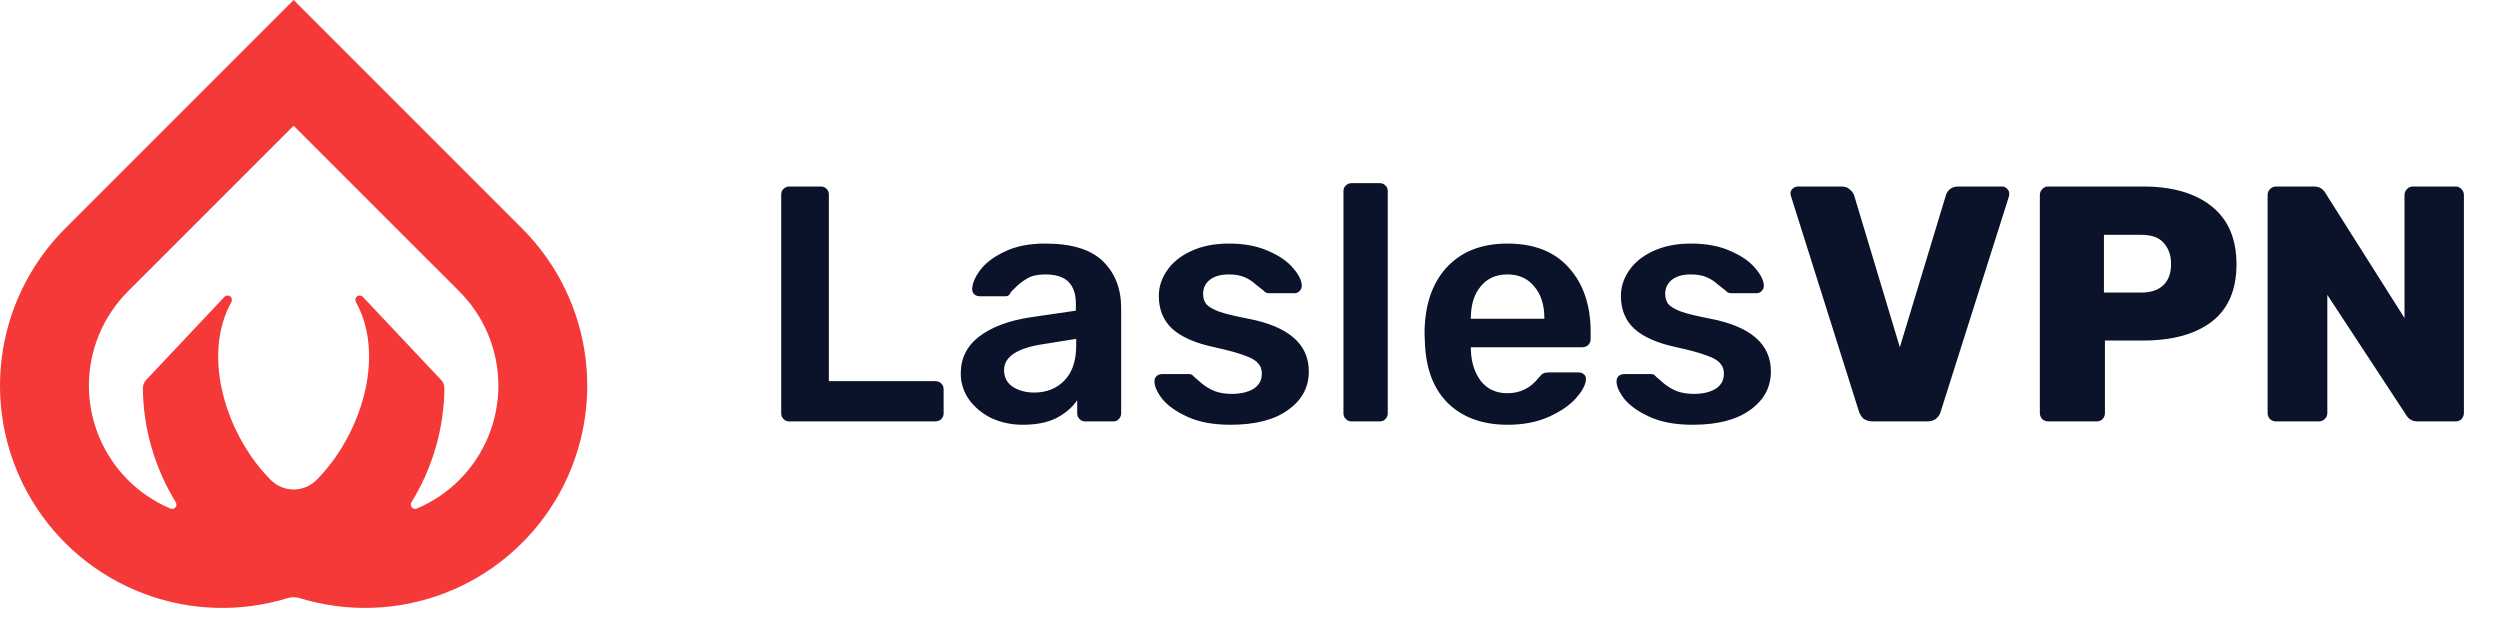
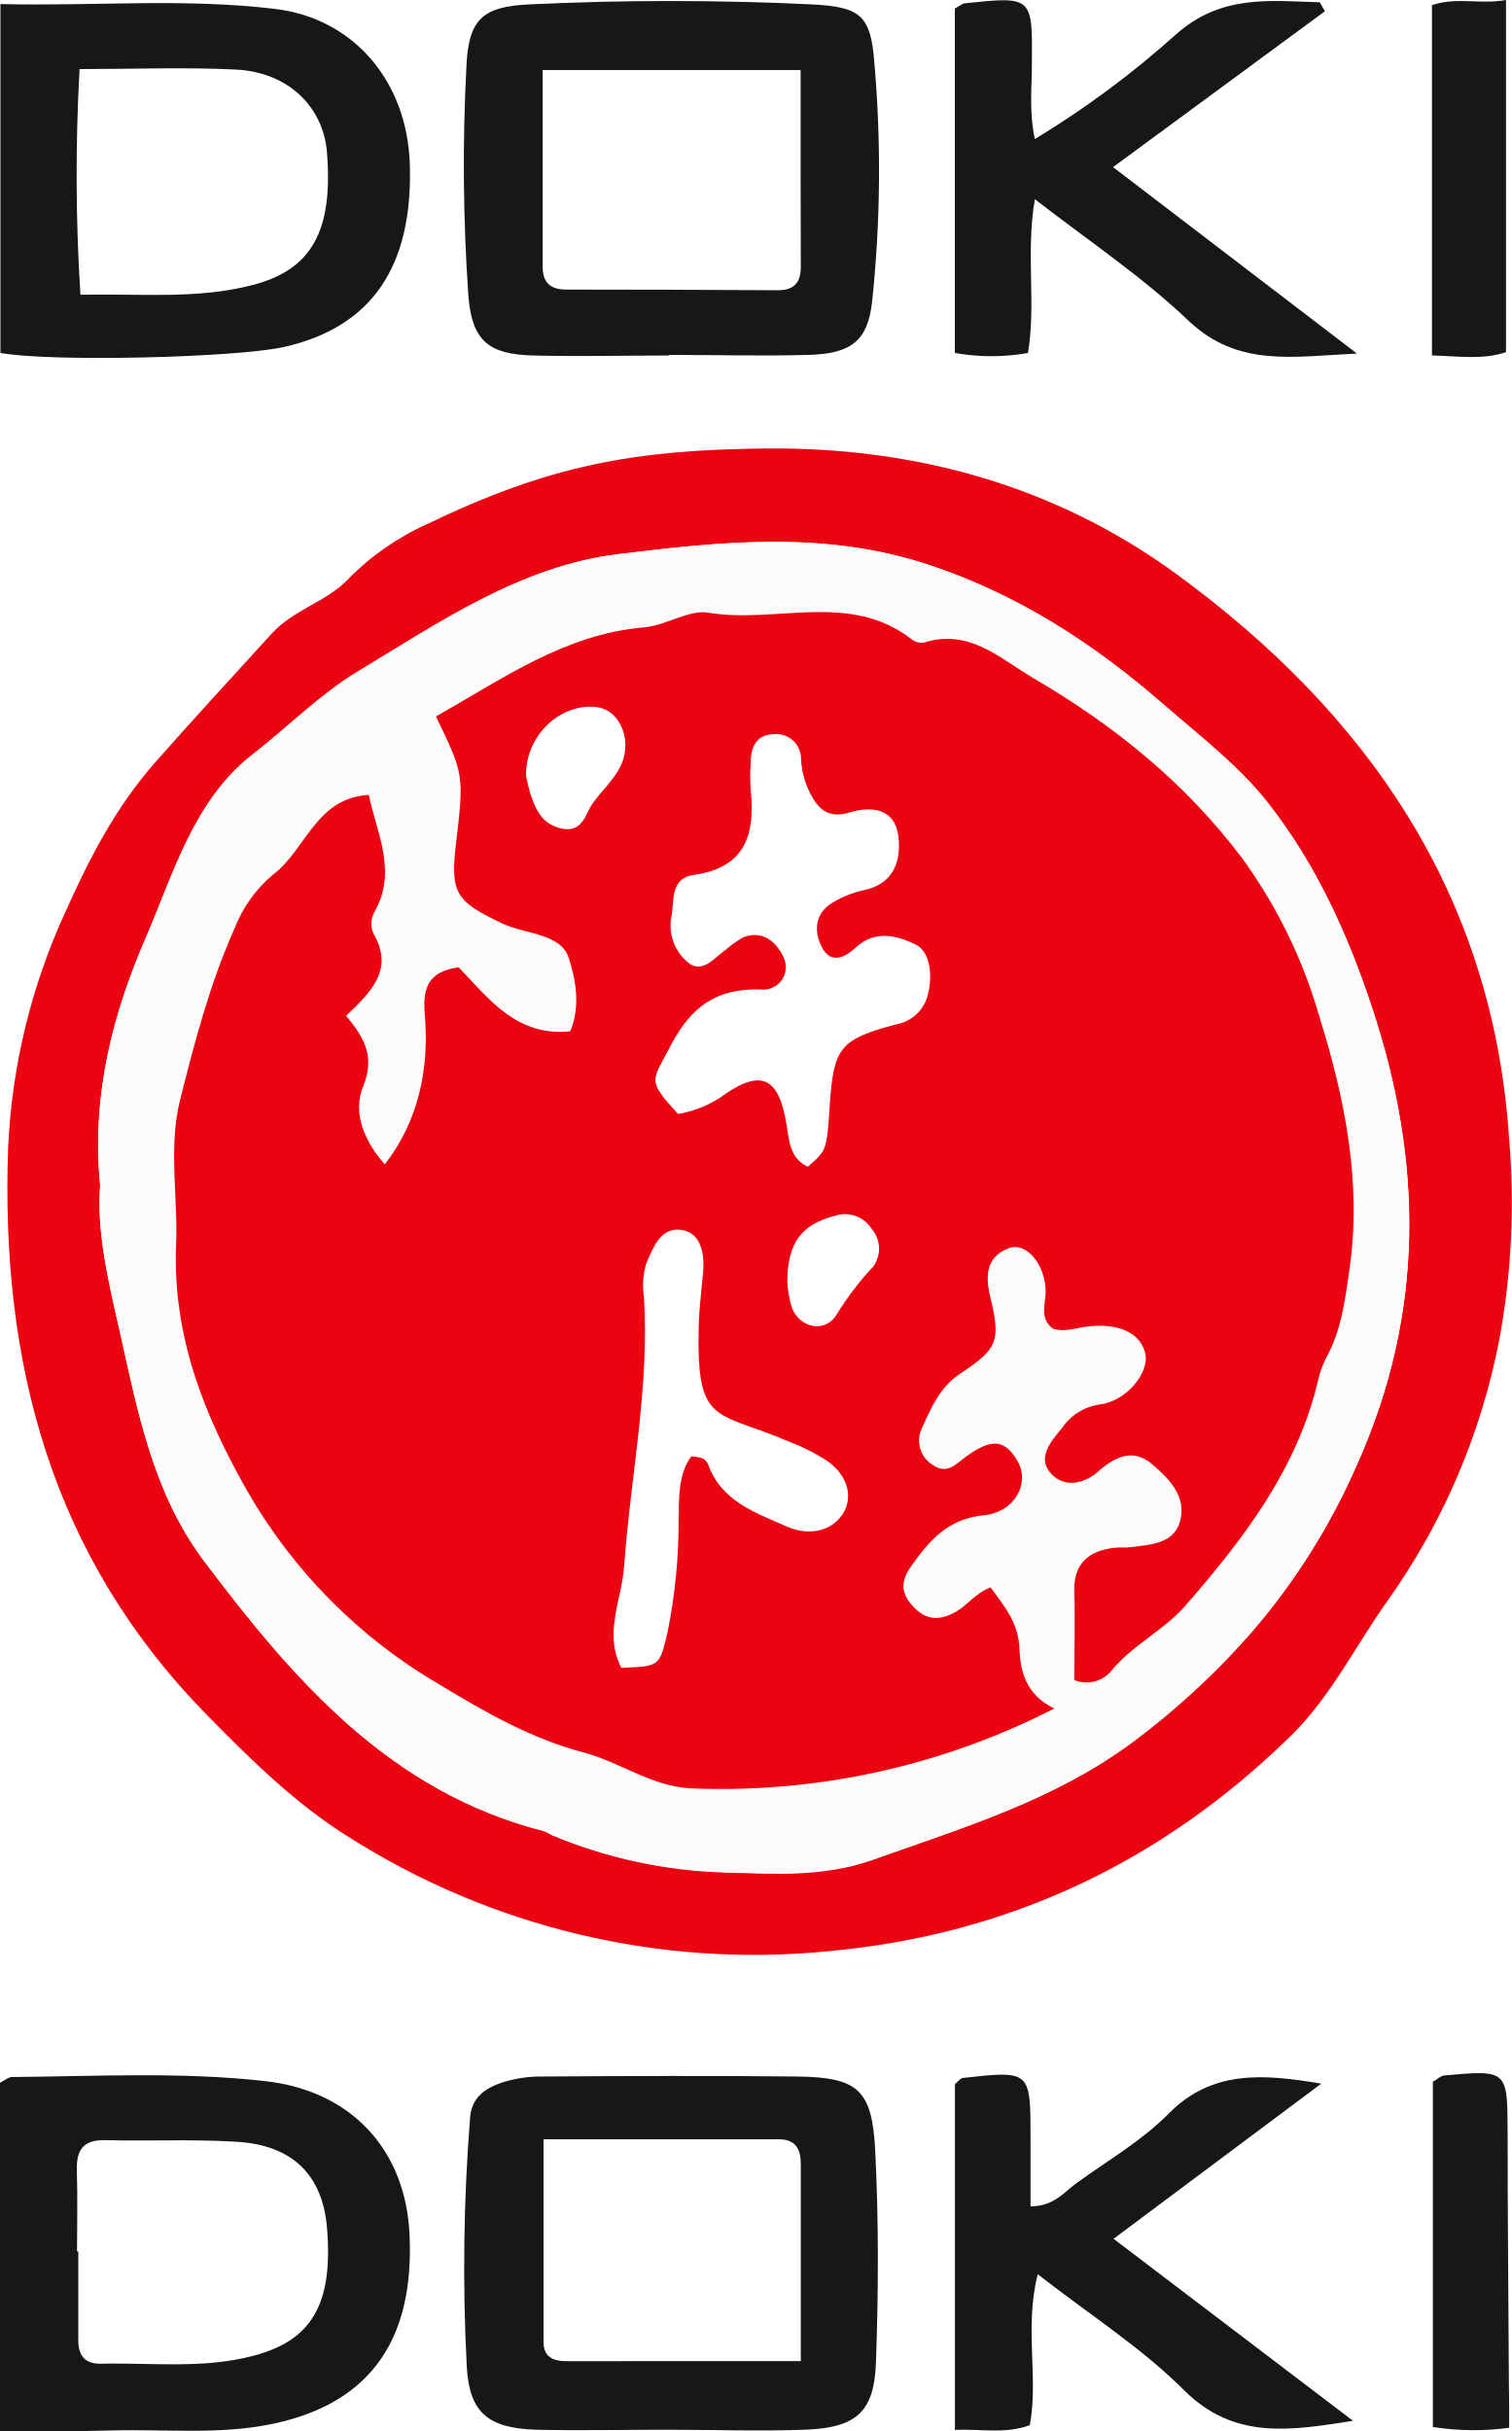
- <svg xmlns="http://www.w3.org/2000/svg" width="149" height="37" viewBox="0 0 149 37" fill="none">
-   <path d="M47.04 25.116C46.907 25.116 46.793 25.07 46.7 24.976C46.607 24.883 46.56 24.77 46.56 24.636V11.596C46.56 11.45 46.607 11.336 46.7 11.256C46.793 11.163 46.907 11.116 47.04 11.116H48.92C49.067 11.116 49.18 11.163 49.26 11.256C49.353 11.336 49.4 11.45 49.4 11.596V22.716H55.74C55.887 22.716 56.007 22.763 56.1 22.856C56.193 22.95 56.24 23.063 56.24 23.196V24.636C56.24 24.77 56.193 24.883 56.1 24.976C56.007 25.07 55.887 25.116 55.74 25.116H47.04ZM60.961 25.316C60.281 25.316 59.654 25.183 59.081 24.916C58.521 24.636 58.074 24.263 57.741 23.796C57.421 23.329 57.261 22.816 57.261 22.256C57.261 21.349 57.628 20.616 58.361 20.056C59.094 19.496 60.101 19.116 61.381 18.916L64.121 18.516V18.096C64.121 17.523 63.974 17.09 63.681 16.796C63.388 16.503 62.921 16.356 62.281 16.356C61.841 16.356 61.488 16.436 61.221 16.596C60.954 16.756 60.734 16.923 60.561 17.096C60.401 17.256 60.294 17.363 60.241 17.416C60.188 17.576 60.088 17.656 59.941 17.656H58.381C58.261 17.656 58.154 17.616 58.061 17.536C57.981 17.456 57.941 17.349 57.941 17.216C57.954 16.883 58.114 16.509 58.421 16.096C58.741 15.669 59.228 15.303 59.881 14.996C60.534 14.676 61.341 14.516 62.301 14.516C63.874 14.516 65.021 14.87 65.741 15.576C66.461 16.283 66.821 17.209 66.821 18.356V24.636C66.821 24.77 66.774 24.883 66.681 24.976C66.601 25.07 66.488 25.116 66.341 25.116H64.681C64.548 25.116 64.434 25.07 64.341 24.976C64.248 24.883 64.201 24.77 64.201 24.636V23.856C63.908 24.283 63.494 24.636 62.961 24.916C62.428 25.183 61.761 25.316 60.961 25.316ZM61.641 23.396C62.374 23.396 62.974 23.156 63.441 22.676C63.908 22.196 64.141 21.503 64.141 20.596V20.196L62.141 20.516C60.608 20.756 59.841 21.27 59.841 22.056C59.841 22.483 60.014 22.816 60.361 23.056C60.721 23.283 61.148 23.396 61.641 23.396ZM73.346 25.316C72.333 25.316 71.486 25.163 70.806 24.856C70.126 24.549 69.62 24.196 69.286 23.796C68.966 23.383 68.806 23.029 68.806 22.736C68.806 22.603 68.846 22.496 68.926 22.416C69.02 22.336 69.126 22.296 69.246 22.296H70.886C70.993 22.296 71.086 22.349 71.166 22.456C71.233 22.509 71.38 22.636 71.606 22.836C71.846 23.036 72.113 23.196 72.406 23.316C72.713 23.423 73.046 23.476 73.406 23.476C73.94 23.476 74.373 23.376 74.706 23.176C75.04 22.963 75.206 22.663 75.206 22.276C75.206 22.009 75.126 21.796 74.966 21.636C74.82 21.463 74.546 21.309 74.146 21.176C73.76 21.029 73.173 20.869 72.386 20.696C71.253 20.456 70.413 20.09 69.866 19.596C69.333 19.103 69.066 18.45 69.066 17.636C69.066 17.103 69.226 16.603 69.546 16.136C69.866 15.656 70.34 15.27 70.966 14.976C71.606 14.669 72.366 14.516 73.246 14.516C74.153 14.516 74.933 14.663 75.586 14.956C76.24 15.236 76.733 15.576 77.066 15.976C77.413 16.376 77.586 16.73 77.586 17.036C77.586 17.156 77.54 17.263 77.446 17.356C77.366 17.436 77.266 17.476 77.146 17.476H75.646C75.5 17.476 75.386 17.423 75.306 17.316C75.213 17.25 75.06 17.13 74.846 16.956C74.646 16.77 74.42 16.623 74.166 16.516C73.913 16.41 73.606 16.356 73.246 16.356C72.753 16.356 72.373 16.463 72.106 16.676C71.84 16.89 71.706 17.169 71.706 17.516C71.706 17.756 71.766 17.956 71.886 18.116C72.02 18.276 72.28 18.43 72.666 18.576C73.053 18.709 73.633 18.849 74.406 18.996C76.806 19.463 78.006 20.509 78.006 22.136C78.006 23.083 77.593 23.849 76.766 24.436C75.953 25.023 74.813 25.316 73.346 25.316ZM80.55 25.116C80.417 25.116 80.304 25.07 80.21 24.976C80.117 24.883 80.07 24.77 80.07 24.636V11.396C80.07 11.249 80.117 11.136 80.21 11.056C80.304 10.963 80.417 10.916 80.55 10.916H82.231C82.377 10.916 82.49 10.963 82.57 11.056C82.664 11.136 82.71 11.249 82.71 11.396V24.636C82.71 24.77 82.664 24.883 82.57 24.976C82.49 25.07 82.377 25.116 82.231 25.116H80.55ZM89.863 25.316C88.37 25.316 87.183 24.89 86.303 24.036C85.436 23.183 84.976 21.97 84.923 20.396L84.903 19.896C84.903 18.23 85.336 16.916 86.203 15.956C87.083 14.996 88.296 14.516 89.843 14.516C91.43 14.516 92.65 14.996 93.503 15.956C94.37 16.916 94.803 18.196 94.803 19.796V20.216C94.803 20.349 94.756 20.463 94.663 20.556C94.57 20.649 94.45 20.696 94.303 20.696H87.663V20.856C87.69 21.603 87.89 22.223 88.263 22.716C88.65 23.196 89.176 23.436 89.843 23.436C90.603 23.436 91.223 23.13 91.703 22.516C91.823 22.369 91.916 22.283 91.983 22.256C92.05 22.216 92.163 22.196 92.323 22.196H94.083C94.203 22.196 94.303 22.23 94.383 22.296C94.476 22.363 94.523 22.456 94.523 22.576C94.523 22.896 94.33 23.276 93.943 23.716C93.57 24.143 93.03 24.516 92.323 24.836C91.616 25.156 90.796 25.316 89.863 25.316ZM92.043 18.996V18.956C92.043 18.169 91.843 17.543 91.443 17.076C91.056 16.596 90.523 16.356 89.843 16.356C89.163 16.356 88.63 16.596 88.243 17.076C87.856 17.543 87.663 18.169 87.663 18.956V18.996H92.043ZM100.885 25.316C99.872 25.316 99.025 25.163 98.346 24.856C97.665 24.549 97.159 24.196 96.826 23.796C96.505 23.383 96.346 23.029 96.346 22.736C96.346 22.603 96.385 22.496 96.466 22.416C96.559 22.336 96.665 22.296 96.785 22.296H98.425C98.532 22.296 98.626 22.349 98.706 22.456C98.772 22.509 98.919 22.636 99.145 22.836C99.385 23.036 99.652 23.196 99.945 23.316C100.252 23.423 100.585 23.476 100.945 23.476C101.479 23.476 101.912 23.376 102.245 23.176C102.579 22.963 102.745 22.663 102.745 22.276C102.745 22.009 102.665 21.796 102.505 21.636C102.359 21.463 102.085 21.309 101.685 21.176C101.299 21.029 100.712 20.869 99.925 20.696C98.792 20.456 97.952 20.09 97.406 19.596C96.872 19.103 96.606 18.45 96.606 17.636C96.606 17.103 96.766 16.603 97.085 16.136C97.406 15.656 97.879 15.27 98.505 14.976C99.145 14.669 99.906 14.516 100.785 14.516C101.692 14.516 102.472 14.663 103.125 14.956C103.779 15.236 104.272 15.576 104.605 15.976C104.952 16.376 105.125 16.73 105.125 17.036C105.125 17.156 105.079 17.263 104.985 17.356C104.905 17.436 104.805 17.476 104.685 17.476H103.185C103.039 17.476 102.925 17.423 102.845 17.316C102.752 17.25 102.599 17.13 102.385 16.956C102.185 16.77 101.959 16.623 101.705 16.516C101.452 16.41 101.145 16.356 100.785 16.356C100.292 16.356 99.912 16.463 99.645 16.676C99.379 16.89 99.246 17.169 99.246 17.516C99.246 17.756 99.305 17.956 99.425 18.116C99.559 18.276 99.819 18.43 100.205 18.576C100.592 18.709 101.172 18.849 101.945 18.996C104.345 19.463 105.545 20.509 105.545 22.136C105.545 23.083 105.132 23.849 104.305 24.436C103.492 25.023 102.352 25.316 100.885 25.316ZM111.63 25.116C111.403 25.116 111.216 25.063 111.07 24.956C110.936 24.836 110.843 24.689 110.79 24.516L106.75 11.716L106.71 11.536C106.71 11.43 106.75 11.336 106.83 11.256C106.923 11.163 107.03 11.116 107.15 11.116H109.77C109.97 11.116 110.13 11.176 110.25 11.296C110.383 11.403 110.47 11.523 110.51 11.656L113.23 20.696L115.97 11.656C116.01 11.509 116.09 11.383 116.21 11.276C116.343 11.169 116.51 11.116 116.71 11.116H119.33C119.45 11.116 119.55 11.163 119.63 11.256C119.71 11.336 119.75 11.43 119.75 11.536C119.75 11.603 119.743 11.663 119.73 11.716L115.67 24.516C115.63 24.689 115.536 24.836 115.39 24.956C115.256 25.063 115.076 25.116 114.85 25.116H111.63ZM122.075 25.116C121.942 25.116 121.822 25.07 121.715 24.976C121.622 24.869 121.575 24.75 121.575 24.616V11.636C121.575 11.489 121.622 11.37 121.715 11.276C121.808 11.169 121.928 11.116 122.075 11.116H127.735C129.468 11.116 130.828 11.509 131.815 12.296C132.802 13.083 133.295 14.236 133.295 15.756C133.295 17.276 132.802 18.416 131.815 19.176C130.828 19.923 129.468 20.296 127.735 20.296H125.455V24.616C125.455 24.75 125.408 24.869 125.315 24.976C125.222 25.07 125.102 25.116 124.955 25.116H122.075ZM127.635 17.436C128.182 17.436 128.608 17.296 128.915 17.016C129.235 16.723 129.395 16.296 129.395 15.736C129.395 15.216 129.248 14.796 128.955 14.476C128.675 14.156 128.235 13.996 127.635 13.996H125.395V17.436H127.635ZM135.649 25.116C135.516 25.116 135.396 25.07 135.289 24.976C135.196 24.869 135.149 24.75 135.149 24.616V11.636C135.149 11.489 135.196 11.37 135.289 11.276C135.382 11.169 135.502 11.116 135.649 11.116H137.909C138.216 11.116 138.442 11.243 138.589 11.496L143.309 18.956V11.636C143.309 11.489 143.356 11.37 143.449 11.276C143.542 11.169 143.662 11.116 143.809 11.116H146.349C146.496 11.116 146.616 11.169 146.709 11.276C146.802 11.37 146.849 11.489 146.849 11.636V24.596C146.849 24.743 146.802 24.869 146.709 24.976C146.616 25.07 146.496 25.116 146.349 25.116H144.089C143.782 25.116 143.556 24.989 143.409 24.736L138.709 17.576V24.616C138.709 24.763 138.656 24.883 138.549 24.976C138.456 25.07 138.336 25.116 138.189 25.116H135.649Z" fill="#0B132A" />
-   <path d="M31.147 13.648L31.125 13.626C31.124 13.625 31.122 13.623 31.122 13.621L17.501 0L3.88 13.621C3.878 13.623 3.876 13.626 3.876 13.626L3.853 13.647C1.771 15.742 0.448 18.473 0.095 21.405C-0.258 24.338 0.38 27.304 1.906 29.833C3.433 32.362 5.761 34.308 8.521 35.361C11.28 36.415 14.313 36.516 17.136 35.648C17.373 35.575 17.628 35.575 17.865 35.648C20.688 36.515 23.721 36.414 26.48 35.361C29.239 34.307 31.567 32.361 33.094 29.833C34.62 27.304 35.258 24.338 34.905 21.405C34.553 18.473 33.23 15.742 31.147 13.648ZM8.723 22.63C8.657 22.696 8.604 22.775 8.568 22.861C8.533 22.948 8.514 23.041 8.514 23.135C8.538 25.539 9.218 27.89 10.479 29.937C10.508 29.983 10.521 30.038 10.517 30.092C10.513 30.146 10.492 30.198 10.457 30.24C10.421 30.282 10.374 30.311 10.321 30.324C10.268 30.337 10.212 30.333 10.162 30.312C9.213 29.913 8.352 29.334 7.625 28.605C6.136 27.116 5.299 25.097 5.298 22.991C5.297 20.886 6.131 18.865 7.618 17.374L17.501 7.493L27.383 17.374C28.87 18.865 29.704 20.885 29.703 22.991C29.702 25.097 28.865 27.116 27.376 28.605C26.649 29.334 25.788 29.913 24.84 30.312C24.789 30.333 24.733 30.337 24.68 30.324C24.627 30.311 24.58 30.281 24.544 30.24C24.509 30.198 24.488 30.146 24.484 30.092C24.48 30.038 24.493 29.983 24.522 29.937C25.784 27.89 26.463 25.539 26.488 23.135C26.488 23.041 26.469 22.948 26.433 22.861C26.397 22.775 26.344 22.696 26.278 22.63L21.604 17.672C21.557 17.633 21.498 17.612 21.438 17.612C21.377 17.612 21.319 17.633 21.272 17.672C21.226 17.71 21.194 17.764 21.183 17.824C21.172 17.884 21.183 17.945 21.213 17.998C23.028 21.283 21.467 26.002 18.864 28.605L18.85 28.619C18.491 28.974 18.006 29.174 17.5 29.174C16.995 29.173 16.51 28.974 16.151 28.618L16.138 28.605C13.534 26.002 11.974 21.284 13.789 17.998C13.819 17.946 13.83 17.884 13.819 17.825C13.808 17.765 13.776 17.711 13.73 17.672C13.683 17.634 13.625 17.612 13.564 17.612C13.504 17.612 13.445 17.634 13.398 17.672L8.723 22.63Z" fill="#F53838" />
+ <svg xmlns="http://www.w3.org/2000/svg" id="Layer_1" data-name="Layer 1" viewBox="0 0 178.38 286.86">
+   <defs>
+     <style>.cls-1{fill:#eb0311;}.cls-2{fill:#171716;}.cls-3{fill:#fcfcfb;}</style>
+   </defs>
+   <path class="cls-1" d="M699.69,310.06c17.69-.17,34.19,4.45,48.36,14.79,22.43,16.38,37.34,37.64,39.28,66.46a88.91,88.91,0,0,1-1.13,23.85,78.83,78.83,0,0,1-13.1,30.73c-3.86,5.39-6.74,11.42-11.59,16.16-15.2,14.83-33.19,23.36-54.42,25.33a89.15,89.15,0,0,1-56.85-13.58c-6.11-3.83-11.37-9-16.49-14.22-18.41-18.69-24.45-41.58-23.53-67.06A74.61,74.61,0,0,1,617,364.7c2.72-6.06,5.78-12.14,10.53-17.55,4.5-5.11,9.17-10.16,13.77-15.22,2.54-2.81,6.57-3.85,8.94-6.35a30.8,30.8,0,0,1,9.45-6.61C674.06,312.06,684,310.21,699.69,310.06ZM621.08,397c-.45,5.5,1,11.56,2.37,17.52,2.09,9.33,3.89,18.86,9.89,26.84,10.63,14.11,22,27.26,40.12,31.87a6.1,6.1,0,0,1,.88.45,57.13,57.13,0,0,0,20.46,4.42c5.58.13,11.47.63,17.48-1.5,10.69-3.81,21.39-7,30.72-13.93a90.2,90.2,0,0,0,14.08-13.07,78.1,78.1,0,0,0,12.36-19.74c7.95-17.82,7.73-35.62,1.76-53.73-2.85-8.65-6.57-16.88-12.21-24.12-3.52-4.52-8.13-8-12.37-11.7-8.17-7.12-17.14-13-27.8-16.53-12.31-4.06-24.5-2.73-36.68-1.24-11.44,1.41-21.06,8.05-30.69,13.86-4.4,2.65-8.2,6.51-12.35,9.74-7,5.41-9.38,14.13-12.61,21.6C622.71,376.41,620,386.17,621.08,397Z" transform="translate(-609.26 -257.14)" />
+   <path class="cls-2" d="M688,543.85c-5.16,0-10.33.12-15.49,0-5.62-.18-7.83-2-8.16-7.31a224.56,224.56,0,0,1,.38-29.46c.17-2.48,1.81-3.51,3.68-4.17a15.25,15.25,0,0,1,4.9-.74c10-.06,20-.11,30,0,7.15.09,8.87,1.5,9.23,8.73.42,8.31.39,16.66.09,25-.2,5.8-2.27,7.67-8.13,7.94C699,544.05,693.48,543.85,688,543.85Zm15.76-8.1c0-8.38,0-15.83,0-23.28,0-1.75-.64-2.89-2.58-2.89H673.4c0,8.4,0,16.16,0,23.92,0,1.75,1.13,2.25,2.63,2.26Z" transform="translate(-609.26 -257.14)" />
+   <path class="cls-2" d="M688.21,299.09c-5.32,0-10.65.13-16,0s-7.27-1.77-7.68-7.1A222,222,0,0,1,664.3,265c.24-5.56,1.88-7.08,7.38-7.34,11.13-.54,22.29-.53,33.42,0,5.64.29,6.9,1.27,7.33,6.74a147.06,147.06,0,0,1-.26,28.38c-.52,4.62-2.51,6.1-7.49,6.24-5.48.15-11,0-16.47,0Zm15.53-33.68H673.3c0,7.93,0,15.58,0,23.23,0,1.93,1,2.66,2.76,2.67q12.5,0,25,.08c1.9,0,2.7-.91,2.7-2.74C703.73,281,703.74,273.38,703.74,265.41Z" transform="translate(-609.26 -257.14)" />
+   <path class="cls-2" d="M609.26,544V502.91c.53-.27,1-.68,1.39-.68,10-.08,19.94-.63,29.87.48,10.19,1.13,16.6,8.09,17.07,18.1.57,12.17-4.44,19.41-14.91,22.06-6.74,1.71-13.55.87-20.33,1.07C618.07,544.07,613.79,544,609.26,544Zm9.09-21.18h.15c0,3.5,0,7,0,10.48,0,1.87.84,2.8,2.69,2.76,6-.13,12,.62,17.87-.91,7-1.8,9.5-6.11,8.8-15-.49-6.29-4-9.88-10.68-10.28-5.14-.32-10.31-.06-15.47-.19-2.67-.07-3.47,1.19-3.38,3.65C618.43,516.45,618.35,519.62,618.35,522.78Z" transform="translate(-609.26 -257.14)" />
+   <path class="cls-2" d="M609.31,257.62c10.91.27,21.72-.73,32.46.58,9.37,1.15,15.54,8.68,15.85,18.28.39,12.12-4.5,19.25-14.79,21.59-5.66,1.29-27.6,1.8-33.52.72Zm9.34,7.67a223.3,223.3,0,0,0,.1,26.63c7.08-.15,13.74.56,20.29-1.14,7-1.81,9.53-6.34,8.81-15.61-.42-5.42-4.57-9.5-10.71-9.82C631.17,265.05,625.17,265.29,618.65,265.29Z" transform="translate(-609.26 -257.14)" />
+   <path class="cls-2" d="M740.67,521.32l28.26,21.48c-7.28,1.13-14,2.33-19.95-3.62-5-5-11.1-8.87-17.26-13.68-1.6,6.3.11,12.13-.93,17.81-2.91,1.08-5.7.42-8.84.56V503.06c.42-.34.65-.69.92-.72,8-.89,8-.88,8,7.08v8.07c2.83,0,4-1.75,5.56-2.84,3.65-2.63,7.63-4.95,10.75-8.11,5.12-5.19,11.22-4.67,18-3.53Z" transform="translate(-609.26 -257.14)" />
+   <path class="cls-2" d="M731.38,280.65c-1.1,6.42.17,12.23-.81,18.14a24.5,24.5,0,0,1-8.63,0V258.15c.6-.33.87-.59,1.17-.62,8-.84,8-.84,7.92,7.21,0,2.75-.35,5.53.35,8.81A110.87,110.87,0,0,0,748,261.23c5.31-4.75,11.05-4,17-3.82l.61,1.06c-8.15,6-16.31,12-25,18.39l28.78,22c-7.66.36-14,1.63-19.82-3.82C744.21,289.92,738,285.75,731.38,280.65Z" transform="translate(-609.26 -257.14)" />
+   <path class="cls-2" d="M778.24,299.08V257.75c2.92-1,5.69-.06,8.74-.61V298.7C784.22,299.62,781.34,299.17,778.24,299.08Z" transform="translate(-609.26 -257.14)" />
+   <path class="cls-2" d="M787.35,543.62a31.18,31.18,0,0,1-9-.09V502.79c.53-.3.93-.72,1.37-.75,7.45-.66,7.43-.65,7.45,6.79,0,9.83.1,19.66.15,29.49C787.36,540,787.35,541.61,787.35,543.62Z" transform="translate(-609.26 -257.14)" />
+   <path class="cls-3" d="M621.08,397c-1.06-10.78,1.63-20.54,5.41-29.26,3.23-7.47,5.65-16.19,12.61-21.6,4.15-3.23,7.95-7.09,12.35-9.74,9.63-5.81,19.25-12.45,30.69-13.86,12.18-1.49,24.37-2.82,36.68,1.24,10.66,3.51,19.63,9.41,27.8,16.53,4.24,3.69,8.85,7.18,12.37,11.7,5.64,7.24,9.36,15.47,12.21,24.12,6,18.11,6.19,35.91-1.76,53.73a78.1,78.1,0,0,1-12.36,19.74A90.2,90.2,0,0,1,743,462.62c-9.33,6.94-20,10.12-30.72,13.93-6,2.13-11.9,1.63-17.48,1.5a57.13,57.13,0,0,1-20.46-4.42,6.1,6.1,0,0,0-.88-.45c-18.16-4.61-29.49-17.76-40.12-31.87-6-8-7.8-17.51-9.89-26.84C622.12,408.51,620.63,402.45,621.08,397Zm29-19.94c3.07-2.91,5.66-5.53,3.22-9.72a2.87,2.87,0,0,1,.07-2.43c2.81-4.84.35-9.31-.61-13.92-6.26.35-7.42,6.51-11.32,9.42a15.7,15.7,0,0,0-4.54,6.38c-2.89,6.47-4.67,13.29-6.39,20.11-1.43,5.67-.25,11.5-.49,17.22-.43,10.77,3.34,20.11,8.43,29.06a62.27,62.27,0,0,0,22.69,22.81c5.5,3.33,10.92,6.41,17,8,4.33,1.16,8,4,12.65,4.23a86.22,86.22,0,0,0,42.87-9.43c-3.44-1.64-4-4.5-4.12-7-.1-3.12-1.74-5-3.4-7.28-1.8.65-2.73,2.13-4.18,2.92-2,1.08-3.49.88-4.91-.62s-1.65-2.9-.28-4.82c2.19-3.07,4.31-5.56,8.56-6,3.69-.35,5.47-3.81,4-6.36s-3-2.83-6.16-.51c-1.28,1-2.27,2.05-3.88.92a3.38,3.38,0,0,1-1.21-4.43c1.08-2.38,2.11-4.79,4.52-6.36,4.41-2.89,4.74-3.88,3.5-9-.6-2.51-.51-4.75,2.2-5.77,2-.75,4.22,1.82,4.33,4.92.06,1.59-.81,3.31.85,4.58,1.37.45,2.66-.08,4-.24,3.74-.46,6.34.71,6.91,3.18.51,2.24-2.2,5.6-5.32,6a6.47,6.47,0,0,0-4.48,2.75c-1.25,1.54-3,3.46-1.41,5.31s4,1.38,5.77-.24c2-1.76,4.1-2.58,6.21-.79s4.15,3.87,3.32,6.81c-.75,2.62-3.47,2.7-5.76,3-.66.09-1.34,0-2,.08-3.08.38-4.82,1.89-4.71,5.24s0,6.94,0,10.37a3.81,3.81,0,0,0,4.3-1c2.51-3.12,6.28-4.87,8.77-7.73,6.81-7.81,13.18-16.05,15.67-26.5a11,11,0,0,1,1-2.81c1.8-3.26,2.22-6.85,2.74-10.44,1.48-10.37-.61-20.45-3.64-30.11a59.72,59.72,0,0,0-9-18.4c-6.73-8.94-15.09-15.69-24.61-21.26-4-2.34-7.6-5.94-13-4.23a1.84,1.84,0,0,1-1.41-.38c-7.35-5.71-16-1.82-24-3.15-2.36-.39-4.94,1.51-7.67,1.74-9.34.8-16.71,6.13-24.49,10.5,3.33,6.87,3.33,6.87,2.35,15.19-.68,5.77.15,6.68,5.41,9.21,2.73,1.31,7,1.17,7.91,4.1.79,2.4,1.45,5.65.18,8.66-6.32.64-9.62-3.85-13.16-7.56-3.5.5-4.3,2.31-4,5.59.54,6.44-.75,12.55-4.72,17.67-2.41-2.72-3.84-6.09-2.57-9.17C653.56,381.93,652.42,379.7,650.13,377Z" transform="translate(-609.26 -257.14)" />
+   <path class="cls-1" d="M764.88,376.86a59.72,59.72,0,0,0-9-18.4c-6.73-8.94-15.09-15.69-24.61-21.26-4-2.34-7.6-5.94-13-4.23a1.84,1.84,0,0,1-1.41-.38c-7.35-5.71-16-1.82-24-3.15-2.36-.39-4.94,1.51-7.67,1.74-9.34.8-16.71,6.13-24.49,10.5,3.33,6.87,3.33,6.87,2.35,15.19-.68,5.77.15,6.68,5.41,9.21,2.73,1.31,7,1.17,7.91,4.1.79,2.4,1.45,5.65.18,8.66-6.32.64-9.62-3.85-13.16-7.56-3.5.5-4.3,2.31-4,5.59.54,6.44-.75,12.55-4.72,17.67-2.41-2.72-3.84-6.09-2.57-9.17,1.41-3.44.27-5.67-2-8.36,3.07-2.91,5.66-5.53,3.22-9.72a2.87,2.87,0,0,1,.07-2.43c2.81-4.84.35-9.31-.61-13.92-6.26.35-7.42,6.51-11.32,9.42a15.7,15.7,0,0,0-4.54,6.38c-2.89,6.47-4.67,13.29-6.39,20.11-1.43,5.67-.25,11.5-.49,17.22-.43,10.77,3.34,20.11,8.43,29.06a62.27,62.27,0,0,0,22.69,22.81c5.5,3.33,10.92,6.41,17,8,4.33,1.16,8,4,12.65,4.23a86.22,86.22,0,0,0,42.87-9.43c-3.44-1.64-4-4.5-4.12-7-.1-3.12-1.74-5-3.4-7.28-1.8.65-2.73,2.13-4.18,2.92-2,1.08-3.49.88-4.91-.62s-1.65-2.9-.28-4.82c2.19-3.07,4.31-5.56,8.56-6,3.69-.35,5.47-3.81,4-6.36s-3-2.83-6.16-.51c-1.28,1-2.27,2.05-3.88.92a3.38,3.38,0,0,1-1.21-4.43c1.08-2.38,2.11-4.79,4.52-6.37,4.41-2.88,4.74-3.87,3.5-9-.6-2.51-.51-4.75,2.2-5.77,2-.75,4.22,1.82,4.33,4.92.06,1.59-.81,3.31.85,4.58,1.37.45,2.66-.08,4-.24,3.74-.46,6.34.71,6.91,3.18.51,2.24-2.2,5.6-5.32,6a6.47,6.47,0,0,0-4.48,2.75c-1.25,1.54-3,3.46-1.41,5.31s4,1.38,5.77-.24c2-1.76,4.1-2.58,6.21-.79s4.15,3.87,3.32,6.81c-.75,2.62-3.47,2.7-5.76,3-.66.09-1.34,0-2,.08-3.08.38-4.82,1.89-4.71,5.24s0,6.94,0,10.37a3.81,3.81,0,0,0,4.3-1c2.51-3.12,6.28-4.87,8.77-7.73,6.81-7.81,13.18-16.05,15.67-26.5a11,11,0,0,1,1-2.81c1.8-3.26,2.22-6.85,2.74-10.44C770,396.6,767.91,386.52,764.88,376.86Zm-89.27-21.94c-2.38-.47-3.13-2.24-3.78-4.16a19.67,19.67,0,0,1-.49-2.06c-.12-4.75,4.07-8.64,8.33-8.12,2.89.36,4.36,4.22,2.68,7.24-.86,1.55-2.21,2.76-3.23,4.24C678.36,353.17,678,355.4,675.61,354.92Zm33,81c-1.22,1.83-3.83,2.52-6.43,1.38-3.81-1.68-7.83-3-9.39-7.44a1.48,1.48,0,0,0-.69-.66,5.65,5.65,0,0,0-1.27-.2c-1.57,2.18-1.43,4.89-1.49,7.41a65.41,65.41,0,0,1-1.29,13.25c-.18.78-.32,1.4-.47,1.91-.63,2.22-1.3,2.24-5,2.37h0c-1.45-2.82-.88-5.55-.29-8.29a26.69,26.69,0,0,0,.63-3.75c.75-10.57,3-21,2.33-31.72a8.9,8.9,0,0,1,.27-3.94c.82-1.88,1.72-4.48,4.36-3.93,2.32.48,2.51,3.19,2.35,5-.19,2.12-.47,4.21-.52,6.37-.28,11.79,2,9.86,10.66,13.57a24.57,24.57,0,0,1,4.41,2.21C709.25,431.13,710.07,433.77,708.64,435.92Zm3.54-29.16a35.58,35.58,0,0,0-4.12,5.43c-1.33,2.31-4.43,1.72-5.35-.82a14.11,14.11,0,0,1-.51-2.86c0-4.74,1.65-6.88,5.66-7.92a3.73,3.73,0,0,1,4.31,1.58A3.57,3.57,0,0,1,712.18,406.76Zm6.7-32.75a4.68,4.68,0,0,1-3.8,4c-6.64,1.75-7.42,2.72-7.87,9.49-.35,5.38-.35,5.38-2.6,7.32-2.1-1-2.18-3-2.51-5-.92-5.74-3.13-6.6-7.8-3.18a13.11,13.11,0,0,1-5,1.95c-3.73-4.11-3.09-3.77-.85-8.09,2.43-4.67,5.48-6.75,10.61-6.6a2.65,2.65,0,0,0,2.71-3.76c-.72-1.65-2.36-3.34-4.76-2.4a11.88,11.88,0,0,0-2,1.41c-1.34.9-2.68,2.81-4.31,1.73a5.63,5.63,0,0,1-2.15-5.72c.31-1.8-.16-4.4,2.61-4.78,6.13-.85,7.28-4.84,6.71-10.09a23,23,0,0,1,0-3c0-1.84.55-3.45,2.68-3.51a2.92,2.92,0,0,1,3.27,3,10,10,0,0,0,1,3.81c1,2.07,2.25,3.17,4.69,2.43,2.73-.83,5.39-.42,5.79,2.77.35,2.83-.46,5.66-4.1,6.4a11.75,11.75,0,0,0-3.68,1.48c-2.1,1.26-2.2,3.35-1.26,5.21,1.1,2.16,2.82,1.18,4.09,0,2.3-2.08,4.95-1.28,7-.29C719,369.48,719.24,371.91,718.88,374Z" transform="translate(-609.26 -257.14)" />
</svg>
